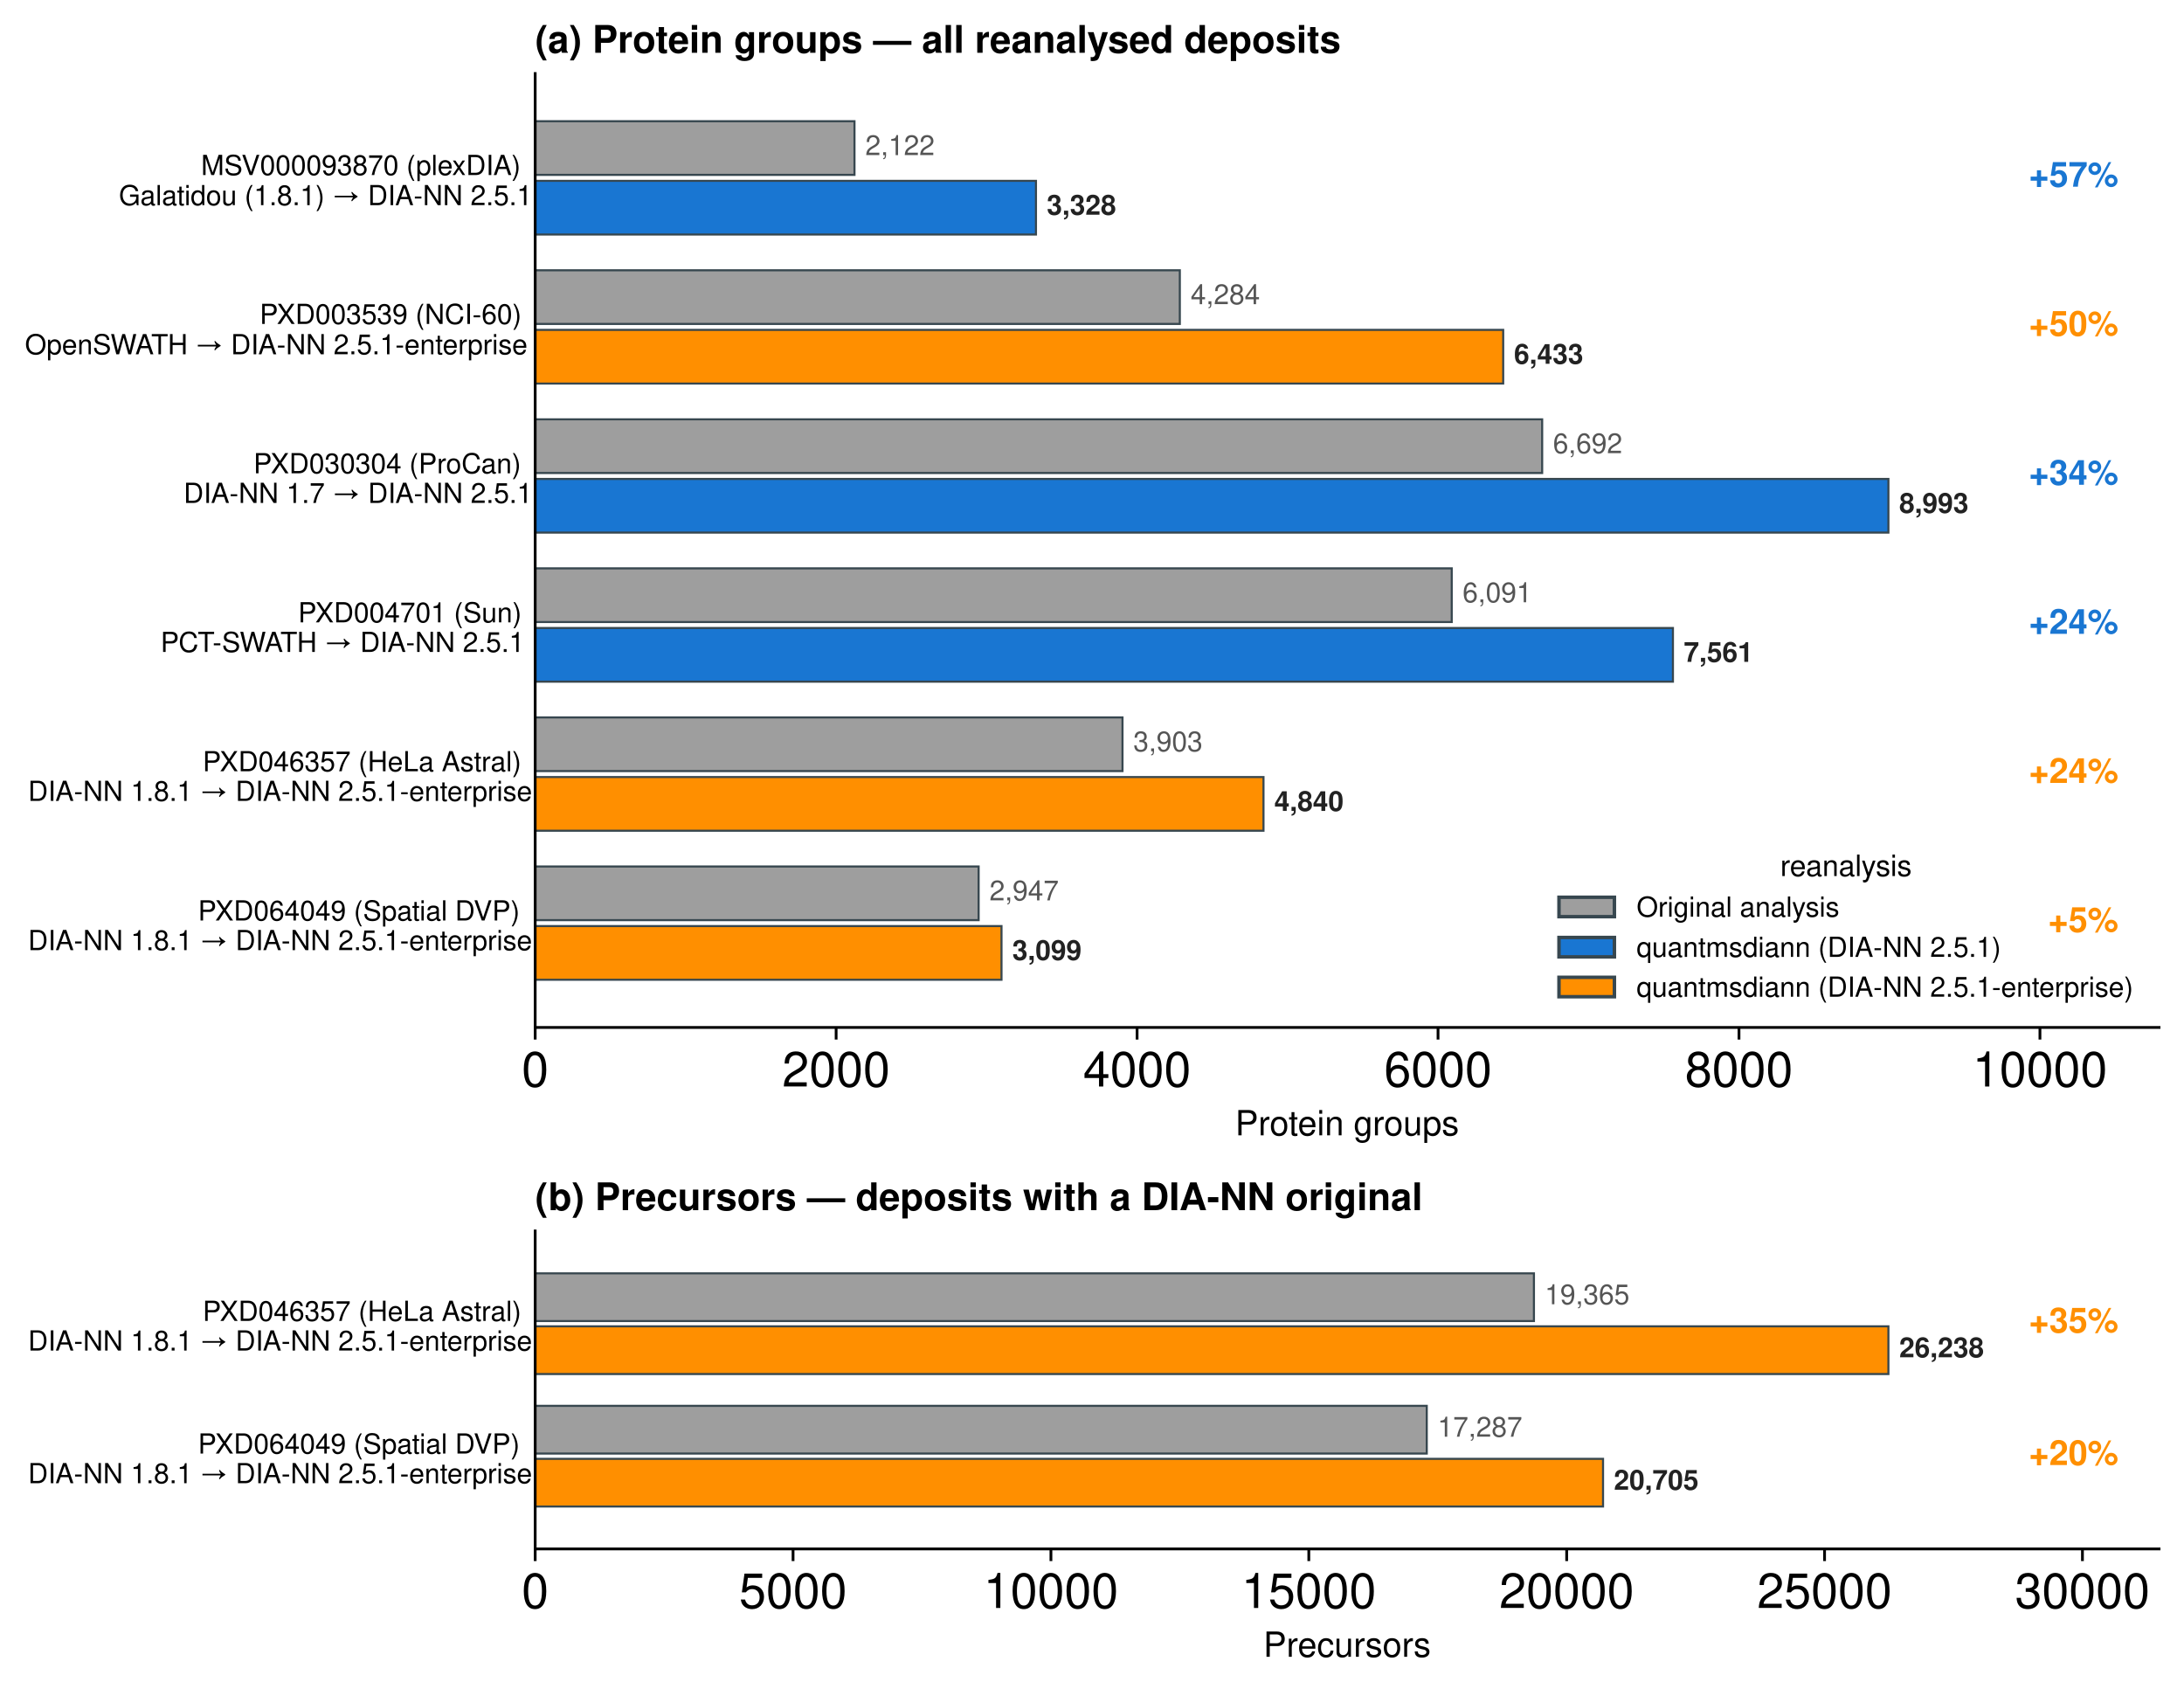
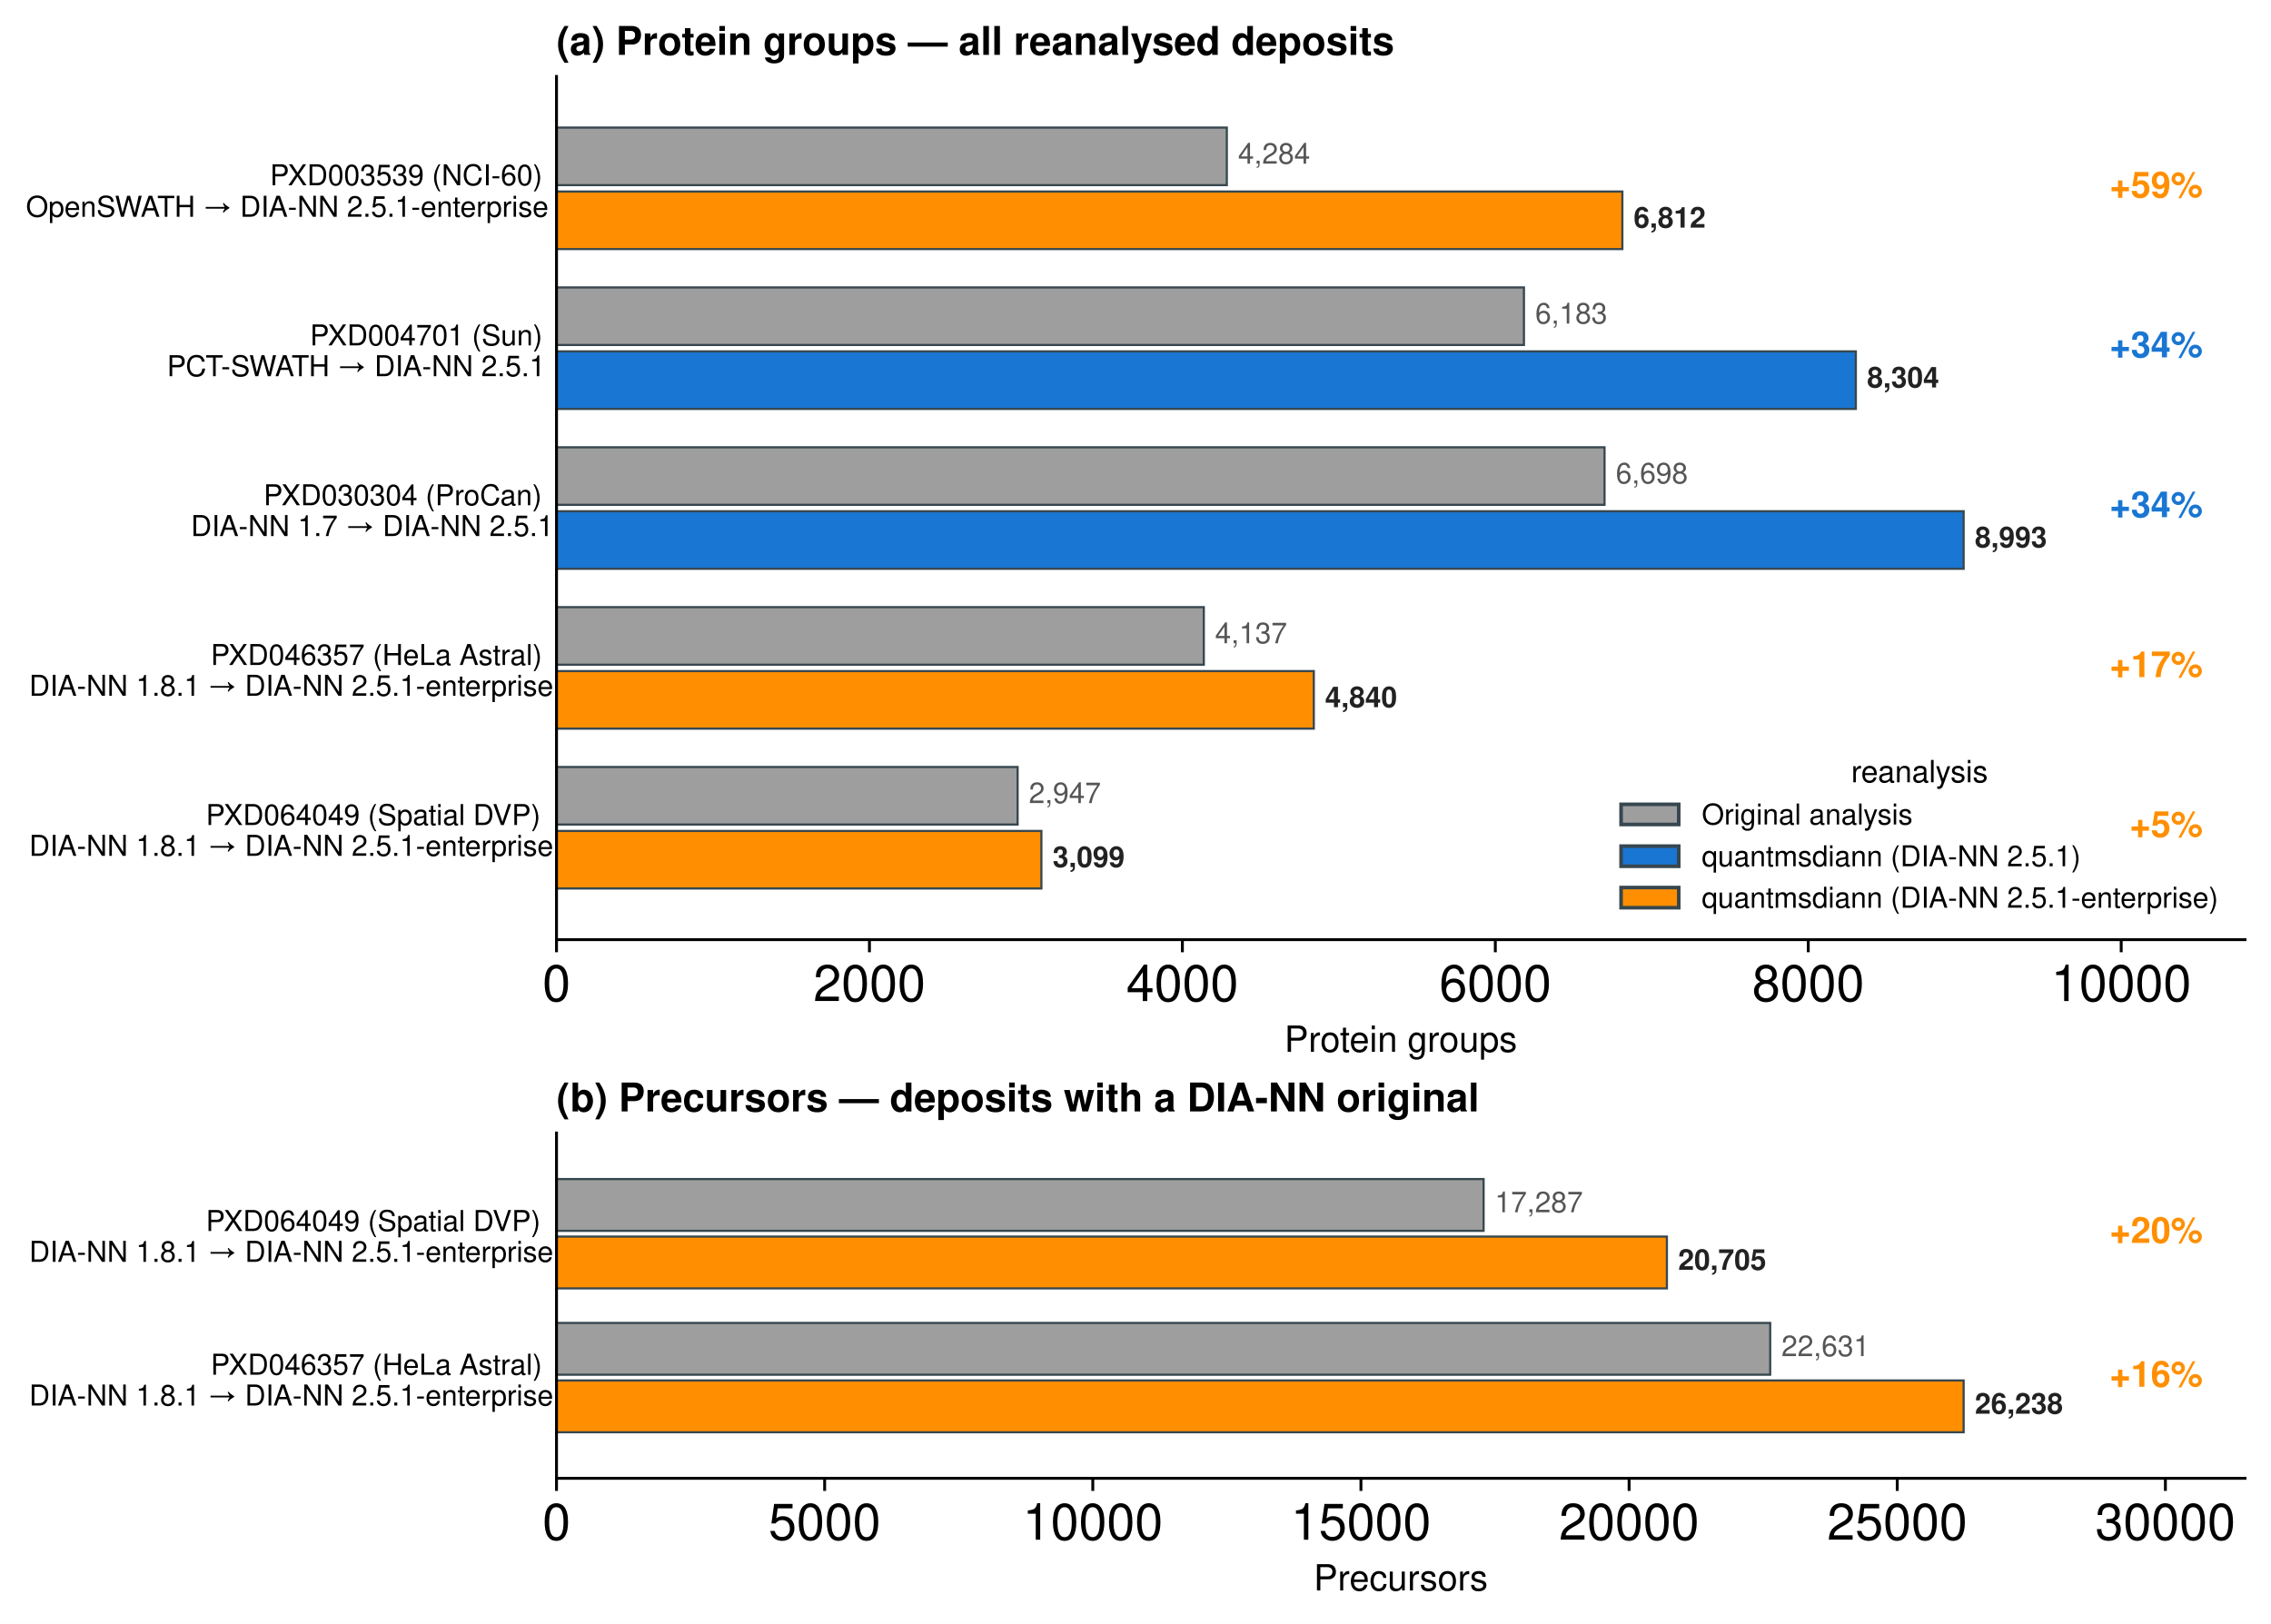
- <svg xmlns="http://www.w3.org/2000/svg" xmlns:xlink="http://www.w3.org/1999/xlink" width="630.395pt" height="487.418pt" viewBox="0 0 630.395 487.418" version="1.1">
+ <svg xmlns="http://www.w3.org/2000/svg" xmlns:xlink="http://www.w3.org/1999/xlink" width="630.395pt" height="450.827pt" viewBox="0 0 630.395 450.827" version="1.1">
  <defs>
    <style type="text/css">*{stroke-linejoin: round; stroke-linecap: butt}</style>
  </defs>
  <g id="figure_1">
    <g id="patch_1">
-       <path d="M 0 487.418  L 630.395 487.418  L 630.395 0  L 0 0  z " style="fill: #ffffff" />
+       <path d="M 0 450.827  L 630.395 450.827  L 630.395 0  L 0 0  z " style="fill: #ffffff" />
    </g>
    <g id="axes_1">
      <g id="patch_2">
-         <path d="M 154.475 296.508  L 623.195 296.508  L 623.195 21.22  L 154.475 21.22  z " style="fill: #ffffff" />
+         <path d="M 154.475 260.868  L 623.195 260.868  L 623.195 21.22  L 154.475 21.22  z " style="fill: #ffffff" />
      </g>
      <g id="matplotlib.axis_1">
        <g id="xtick_1">
          <g id="line2d_1">
            <defs>
-               <path id="m6a9d96b17f" d="M 0 0  L 0 3.5  " style="stroke: #000000; stroke-width: 0.8" />
+               <path id="m7d3e5db36c" d="M 0 0  L 0 3.5  " style="stroke: #000000; stroke-width: 0.8" />
            </defs>
            <g>
-               <use xlink:href="#m6a9d96b17f" x="154.475" y="296.508" style="stroke: #000000; stroke-width: 0.8" />
+               <use xlink:href="#m7d3e5db36c" x="154.475" y="260.868" style="stroke: #000000; stroke-width: 0.8" />
            </g>
          </g>
          <g id="text_1">
-             <text style="font-size: 14px; font-family: 'Helvetica', 'Arial', 'DejaVu Sans', sans-serif; text-anchor: middle" x="154.475" y="313.551" transform="rotate(-0 154.475 313.5508)">0</text>
+             <text style="font-size: 14px; font-family: 'Helvetica', 'Arial', 'DejaVu Sans', sans-serif; text-anchor: middle" x="154.475" y="277.911" transform="rotate(-0 154.475 277.9108)">0</text>
          </g>
        </g>
        <g id="xtick_2">
          <g id="line2d_2">
            <g>
-               <use xlink:href="#m6a9d96b17f" x="241.343" y="296.508" style="stroke: #000000; stroke-width: 0.8" />
+               <use xlink:href="#m7d3e5db36c" x="241.343" y="260.868" style="stroke: #000000; stroke-width: 0.8" />
            </g>
          </g>
          <g id="text_2">
-             <text style="font-size: 14px; font-family: 'Helvetica', 'Arial', 'DejaVu Sans', sans-serif; text-anchor: middle" x="241.343" y="313.551" transform="rotate(-0 241.3426 313.5508)">2000</text>
+             <text style="font-size: 14px; font-family: 'Helvetica', 'Arial', 'DejaVu Sans', sans-serif; text-anchor: middle" x="241.343" y="277.911" transform="rotate(-0 241.3426 277.9108)">2000</text>
          </g>
        </g>
        <g id="xtick_3">
          <g id="line2d_3">
            <g>
-               <use xlink:href="#m6a9d96b17f" x="328.21" y="296.508" style="stroke: #000000; stroke-width: 0.8" />
+               <use xlink:href="#m7d3e5db36c" x="328.21" y="260.868" style="stroke: #000000; stroke-width: 0.8" />
            </g>
          </g>
          <g id="text_3">
-             <text style="font-size: 14px; font-family: 'Helvetica', 'Arial', 'DejaVu Sans', sans-serif; text-anchor: middle" x="328.21" y="313.551" transform="rotate(-0 328.2101 313.5508)">4000</text>
+             <text style="font-size: 14px; font-family: 'Helvetica', 'Arial', 'DejaVu Sans', sans-serif; text-anchor: middle" x="328.21" y="277.911" transform="rotate(-0 328.2101 277.9108)">4000</text>
          </g>
        </g>
        <g id="xtick_4">
          <g id="line2d_4">
            <g>
-               <use xlink:href="#m6a9d96b17f" x="415.078" y="296.508" style="stroke: #000000; stroke-width: 0.8" />
+               <use xlink:href="#m7d3e5db36c" x="415.078" y="260.868" style="stroke: #000000; stroke-width: 0.8" />
            </g>
          </g>
          <g id="text_4">
-             <text style="font-size: 14px; font-family: 'Helvetica', 'Arial', 'DejaVu Sans', sans-serif; text-anchor: middle" x="415.078" y="313.551" transform="rotate(-0 415.0777 313.5508)">6000</text>
+             <text style="font-size: 14px; font-family: 'Helvetica', 'Arial', 'DejaVu Sans', sans-serif; text-anchor: middle" x="415.078" y="277.911" transform="rotate(-0 415.0777 277.9108)">6000</text>
          </g>
        </g>
        <g id="xtick_5">
          <g id="line2d_5">
            <g>
-               <use xlink:href="#m6a9d96b17f" x="501.945" y="296.508" style="stroke: #000000; stroke-width: 0.8" />
+               <use xlink:href="#m7d3e5db36c" x="501.945" y="260.868" style="stroke: #000000; stroke-width: 0.8" />
            </g>
          </g>
          <g id="text_5">
-             <text style="font-size: 14px; font-family: 'Helvetica', 'Arial', 'DejaVu Sans', sans-serif; text-anchor: middle" x="501.945" y="313.551" transform="rotate(-0 501.9453 313.5508)">8000</text>
+             <text style="font-size: 14px; font-family: 'Helvetica', 'Arial', 'DejaVu Sans', sans-serif; text-anchor: middle" x="501.945" y="277.911" transform="rotate(-0 501.9453 277.9108)">8000</text>
          </g>
        </g>
        <g id="xtick_6">
          <g id="line2d_6">
            <g>
-               <use xlink:href="#m6a9d96b17f" x="588.813" y="296.508" style="stroke: #000000; stroke-width: 0.8" />
+               <use xlink:href="#m7d3e5db36c" x="588.813" y="260.868" style="stroke: #000000; stroke-width: 0.8" />
            </g>
          </g>
          <g id="text_6">
-             <text style="font-size: 14px; font-family: 'Helvetica', 'Arial', 'DejaVu Sans', sans-serif; text-anchor: middle" x="588.813" y="313.551" transform="rotate(-0 588.8128 313.5508)">10000</text>
+             <text style="font-size: 14px; font-family: 'Helvetica', 'Arial', 'DejaVu Sans', sans-serif; text-anchor: middle" x="588.813" y="277.911" transform="rotate(-0 588.8128 277.9108)">10000</text>
          </g>
        </g>
        <g id="text_7">
-           <text style="font-size: 10px; font-family: 'Helvetica', 'Arial', 'DejaVu Sans', sans-serif; text-anchor: middle" x="388.835" y="327.642" transform="rotate(-0 388.835 327.6423)">Protein groups</text>
+           <text style="font-size: 10px; font-family: 'Helvetica', 'Arial', 'DejaVu Sans', sans-serif; text-anchor: middle" x="388.835" y="292.002" transform="rotate(-0 388.835 292.0023)">Protein groups</text>
        </g>
      </g>
      <g id="matplotlib.axis_2">
        <g id="ytick_1">
          <g id="line2d_7" />
          <g id="text_8">
-             <text style="font-size: 8px; font-family: 'Helvetica', 'Arial', 'DejaVu Sans', sans-serif" transform="translate(57.15 265.6427)">PXD064049 (Spatial DVP)</text>
-             <text style="font-size: 8px; font-family: 'Helvetica', 'Arial', 'DejaVu Sans', sans-serif" transform="translate(8.0875 274.1967)">DIA-NN 1.8.1 → DIA-NN 2.5.1-enterprise</text>
+             <text style="font-size: 8px; font-family: 'Helvetica', 'Arial', 'DejaVu Sans', sans-serif" transform="translate(57.15 229.0468)">PXD064049 (Spatial DVP)</text>
+             <text style="font-size: 8px; font-family: 'Helvetica', 'Arial', 'DejaVu Sans', sans-serif" transform="translate(8.0875 237.6008)">DIA-NN 1.8.1 → DIA-NN 2.5.1-enterprise</text>
          </g>
        </g>
        <g id="ytick_2">
          <g id="line2d_8" />
          <g id="text_9">
-             <text style="font-size: 8px; font-family: 'Helvetica', 'Arial', 'DejaVu Sans', sans-serif" transform="translate(58.4875 222.5801)">PXD046357 (HeLa Astral)</text>
-             <text style="font-size: 8px; font-family: 'Helvetica', 'Arial', 'DejaVu Sans', sans-serif" transform="translate(8.0875 231.1341)">DIA-NN 1.8.1 → DIA-NN 2.5.1-enterprise</text>
+             <text style="font-size: 8px; font-family: 'Helvetica', 'Arial', 'DejaVu Sans', sans-serif" transform="translate(58.4875 184.6188)">PXD046357 (HeLa Astral)</text>
+             <text style="font-size: 8px; font-family: 'Helvetica', 'Arial', 'DejaVu Sans', sans-serif" transform="translate(8.0875 193.1728)">DIA-NN 1.8.1 → DIA-NN 2.5.1-enterprise</text>
          </g>
        </g>
        <g id="ytick_3">
          <g id="line2d_9" />
          <g id="text_10">
-             <text style="font-size: 8px; font-family: 'Helvetica', 'Arial', 'DejaVu Sans', sans-serif" transform="translate(86.04875 179.5976)">PXD004701 (Sun)</text>
-             <text style="font-size: 8px; font-family: 'Helvetica', 'Arial', 'DejaVu Sans', sans-serif" transform="translate(46.34 188.1516)">PCT-SWATH → DIA-NN 2.5.1</text>
+             <text style="font-size: 8px; font-family: 'Helvetica', 'Arial', 'DejaVu Sans', sans-serif" transform="translate(73.15875 140.2707)">PXD030304 (ProCan)</text>
+             <text style="font-size: 8px; font-family: 'Helvetica', 'Arial', 'DejaVu Sans', sans-serif" transform="translate(52.99375 148.8247)">DIA-NN 1.7 → DIA-NN 2.5.1</text>
          </g>
        </g>
        <g id="ytick_4">
          <g id="line2d_10" />
          <g id="text_11">
-             <text style="font-size: 8px; font-family: 'Helvetica', 'Arial', 'DejaVu Sans', sans-serif" transform="translate(73.15875 136.5838)">PXD030304 (ProCan)</text>
-             <text style="font-size: 8px; font-family: 'Helvetica', 'Arial', 'DejaVu Sans', sans-serif" transform="translate(52.99375 145.1378)">DIA-NN 1.7 → DIA-NN 2.5.1</text>
+             <text style="font-size: 8px; font-family: 'Helvetica', 'Arial', 'DejaVu Sans', sans-serif" transform="translate(86.04875 95.89139)">PXD004701 (Sun)</text>
+             <text style="font-size: 8px; font-family: 'Helvetica', 'Arial', 'DejaVu Sans', sans-serif" transform="translate(46.34 104.4454)">PCT-SWATH → DIA-NN 2.5.1</text>
          </g>
        </g>
        <g id="ytick_5">
          <g id="line2d_11" />
          <g id="text_12">
-             <text style="font-size: 8px; font-family: 'Helvetica', 'Arial', 'DejaVu Sans', sans-serif" transform="translate(74.94375 93.49189)">PXD003539 (NCI-60)</text>
-             <text style="font-size: 8px; font-family: 'Helvetica', 'Arial', 'DejaVu Sans', sans-serif" transform="translate(7.2 102.2334)">OpenSWATH → DIA-NN 2.5.1-enterprise</text>
-           </g>
-         </g>
-         <g id="ytick_6">
-           <g id="line2d_12" />
-           <g id="text_13">
-             <text style="font-size: 8px; font-family: 'Helvetica', 'Arial', 'DejaVu Sans', sans-serif" transform="translate(58.03875 50.51309)">MSV000093870 (plexDIA)</text>
-             <text style="font-size: 8px; font-family: 'Helvetica', 'Arial', 'DejaVu Sans', sans-serif" transform="translate(34.30625 59.21259)">Galatidou (1.8.1) → DIA-NN 2.5.1</text>
+             <text style="font-size: 8px; font-family: 'Helvetica', 'Arial', 'DejaVu Sans', sans-serif" transform="translate(74.94375 51.43395)">PXD003539 (NCI-60)</text>
+             <text style="font-size: 8px; font-family: 'Helvetica', 'Arial', 'DejaVu Sans', sans-serif" transform="translate(7.2 60.17545)">OpenSWATH → DIA-NN 2.5.1-enterprise</text>
          </g>
        </g>
      </g>
      <g id="patch_3">
-         <path d="M 154.475 265.538  L 282.474 265.538  L 282.474 250.053  L 154.475 250.053  z " clip-path="url(#pb4b5a4ed9a)" style="fill: #9e9e9e; stroke: #37474f; stroke-width: 0.6; stroke-linejoin: miter" />
+         <path d="M 154.475 228.915  L 282.474 228.915  L 282.474 212.938  L 154.475 212.938  z " clip-path="url(#p2331b89770)" style="fill: #9e9e9e; stroke: #37474f; stroke-width: 0.6; stroke-linejoin: miter" />
      </g>
      <g id="patch_4">
-         <path d="M 154.475 282.744  L 289.076 282.744  L 289.076 267.259  L 154.475 267.259  z " clip-path="url(#pb4b5a4ed9a)" style="fill: #ff8f00; stroke: #37474f; stroke-width: 0.6; stroke-linejoin: miter" />
+         <path d="M 154.475 246.667  L 289.076 246.667  L 289.076 230.69  L 154.475 230.69  z " clip-path="url(#p2331b89770)" style="fill: #ff8f00; stroke: #37474f; stroke-width: 0.6; stroke-linejoin: miter" />
      </g>
      <g id="patch_5">
-         <path d="M 154.475 222.524  L 323.997 222.524  L 323.997 207.039  L 154.475 207.039  z " clip-path="url(#pb4b5a4ed9a)" style="fill: #9e9e9e; stroke: #37474f; stroke-width: 0.6; stroke-linejoin: miter" />
+         <path d="M 154.475 184.536  L 334.161 184.536  L 334.161 168.559  L 154.475 168.559  z " clip-path="url(#p2331b89770)" style="fill: #9e9e9e; stroke: #37474f; stroke-width: 0.6; stroke-linejoin: miter" />
      </g>
      <g id="patch_6">
-         <path d="M 154.475 239.73  L 364.695 239.73  L 364.695 224.245  L 154.475 224.245  z " clip-path="url(#pb4b5a4ed9a)" style="fill: #ff8f00; stroke: #37474f; stroke-width: 0.6; stroke-linejoin: miter" />
+         <path d="M 154.475 202.287  L 364.695 202.287  L 364.695 186.311  L 154.475 186.311  z " clip-path="url(#p2331b89770)" style="fill: #ff8f00; stroke: #37474f; stroke-width: 0.6; stroke-linejoin: miter" />
      </g>
      <g id="patch_7">
-         <path d="M 154.475 179.51  L 419.03 179.51  L 419.03 164.025  L 154.475 164.025  z " clip-path="url(#pb4b5a4ed9a)" style="fill: #9e9e9e; stroke: #37474f; stroke-width: 0.6; stroke-linejoin: miter" />
+         <path d="M 154.475 140.156  L 445.394 140.156  L 445.394 124.18  L 154.475 124.18  z " clip-path="url(#p2331b89770)" style="fill: #9e9e9e; stroke: #37474f; stroke-width: 0.6; stroke-linejoin: miter" />
      </g>
      <g id="patch_8">
-         <path d="M 154.475 196.716  L 482.878 196.716  L 482.878 181.231  L 154.475 181.231  z " clip-path="url(#pb4b5a4ed9a)" style="fill: #1976d2; stroke: #37474f; stroke-width: 0.6; stroke-linejoin: miter" />
+         <path d="M 154.475 157.908  L 545.075 157.908  L 545.075 141.931  L 154.475 141.931  z " clip-path="url(#p2331b89770)" style="fill: #1976d2; stroke: #37474f; stroke-width: 0.6; stroke-linejoin: miter" />
      </g>
      <g id="patch_9">
-         <path d="M 154.475 136.497  L 445.134 136.497  L 445.134 121.012  L 154.475 121.012  z " clip-path="url(#pb4b5a4ed9a)" style="fill: #9e9e9e; stroke: #37474f; stroke-width: 0.6; stroke-linejoin: miter" />
+         <path d="M 154.475 95.777  L 423.026 95.777  L 423.026 79.8  L 154.475 79.8  z " clip-path="url(#p2331b89770)" style="fill: #9e9e9e; stroke: #37474f; stroke-width: 0.6; stroke-linejoin: miter" />
      </g>
      <g id="patch_10">
-         <path d="M 154.475 153.702  L 545.075 153.702  L 545.075 138.217  L 154.475 138.217  z " clip-path="url(#pb4b5a4ed9a)" style="fill: #1976d2; stroke: #37474f; stroke-width: 0.6; stroke-linejoin: miter" />
+         <path d="M 154.475 113.529  L 515.149 113.529  L 515.149 97.552  L 154.475 97.552  z " clip-path="url(#p2331b89770)" style="fill: #1976d2; stroke: #37474f; stroke-width: 0.6; stroke-linejoin: miter" />
      </g>
      <g id="patch_11">
-         <path d="M 154.475 93.483  L 340.545 93.483  L 340.545 77.998  L 154.475 77.998  z " clip-path="url(#pb4b5a4ed9a)" style="fill: #9e9e9e; stroke: #37474f; stroke-width: 0.6; stroke-linejoin: miter" />
+         <path d="M 154.475 51.398  L 340.545 51.398  L 340.545 35.421  L 154.475 35.421  z " clip-path="url(#p2331b89770)" style="fill: #9e9e9e; stroke: #37474f; stroke-width: 0.6; stroke-linejoin: miter" />
      </g>
      <g id="patch_12">
-         <path d="M 154.475 110.688  L 433.885 110.688  L 433.885 95.203  L 154.475 95.203  z " clip-path="url(#pb4b5a4ed9a)" style="fill: #ff8f00; stroke: #37474f; stroke-width: 0.6; stroke-linejoin: miter" />
+         <path d="M 154.475 69.149  L 450.346 69.149  L 450.346 53.173  L 154.475 53.173  z " clip-path="url(#p2331b89770)" style="fill: #ff8f00; stroke: #37474f; stroke-width: 0.6; stroke-linejoin: miter" />
      </g>
      <g id="patch_13">
-         <path d="M 154.475 50.469  L 246.641 50.469  L 246.641 34.984  L 154.475 34.984  z " clip-path="url(#pb4b5a4ed9a)" style="fill: #9e9e9e; stroke: #37474f; stroke-width: 0.6; stroke-linejoin: miter" />
+         <path d="M 154.475 260.868  L 154.475 21.22  " style="fill: none; stroke: #000000; stroke-width: 0.8; stroke-linejoin: miter; stroke-linecap: square" />
      </g>
      <g id="patch_14">
-         <path d="M 154.475 67.675  L 299.023 67.675  L 299.023 52.19  L 154.475 52.19  z " clip-path="url(#pb4b5a4ed9a)" style="fill: #1976d2; stroke: #37474f; stroke-width: 0.6; stroke-linejoin: miter" />
-       </g>
-       <g id="patch_15">
-         <path d="M 154.475 296.508  L 154.475 21.22  " style="fill: none; stroke: #000000; stroke-width: 0.8; stroke-linejoin: miter; stroke-linecap: square" />
-       </g>
-       <g id="patch_16">
-         <path d="M 154.475 296.508  L 623.195 296.508  " style="fill: none; stroke: #000000; stroke-width: 0.8; stroke-linejoin: miter; stroke-linecap: square" />
+         <path d="M 154.475 260.868  L 623.195 260.868  " style="fill: none; stroke: #000000; stroke-width: 0.8; stroke-linejoin: miter; stroke-linecap: square" />
+       </g>
+       <g id="text_13">
+         <text style="font-size: 8px; font-family: 'Helvetica', 'Arial', 'DejaVu Sans', sans-serif; text-anchor: start; fill: #555555" x="285.599" y="222.962" transform="rotate(-0 285.5992 222.9622)">2,947</text>
      </g>
      <g id="text_14">
-         <text style="font-size: 8px; font-family: 'Helvetica', 'Arial', 'DejaVu Sans', sans-serif; text-anchor: start; fill: #555555" x="285.599" y="259.831" transform="rotate(-0 285.5992 259.8312)">2,947</text>
+         <text style="font-weight: 700; font-size: 8px; font-family: 'Helvetica', 'Arial', 'DejaVu Sans', sans-serif; text-anchor: start; fill: #222222" x="292.201" y="240.714" transform="rotate(-0 292.2011 240.7139)">3,099</text>
      </g>
      <g id="text_15">
-         <text style="font-weight: 700; font-size: 8px; font-family: 'Helvetica', 'Arial', 'DejaVu Sans', sans-serif; text-anchor: start; fill: #222222" x="292.201" y="277.037" transform="rotate(-0 292.2011 277.0367)">3,099</text>
+         <text style="font-weight: 700; font-size: 10px; font-family: 'Helvetica', 'Arial', 'DejaVu Sans', sans-serif; text-anchor: end; fill: #ff8f00" x="611.477" y="232.347" transform="rotate(-0 611.477 232.347)">+5%</text>
      </g>
      <g id="text_16">
-         <text style="font-weight: 700; font-size: 10px; font-family: 'Helvetica', 'Arial', 'DejaVu Sans', sans-serif; text-anchor: end; fill: #ff8f00" x="611.477" y="268.943" transform="rotate(-0 611.477 268.9428)">+5%</text>
+         <text style="font-size: 8px; font-family: 'Helvetica', 'Arial', 'DejaVu Sans', sans-serif; text-anchor: start; fill: #555555" x="337.285" y="178.583" transform="rotate(-0 337.2854 178.5829)">4,137</text>
      </g>
      <g id="text_17">
-         <text style="font-size: 8px; font-family: 'Helvetica', 'Arial', 'DejaVu Sans', sans-serif; text-anchor: start; fill: #555555" x="327.122" y="216.817" transform="rotate(-0 327.1218 216.8174)">3,903</text>
+         <text style="font-weight: 700; font-size: 8px; font-family: 'Helvetica', 'Arial', 'DejaVu Sans', sans-serif; text-anchor: start; fill: #222222" x="367.819" y="196.335" transform="rotate(-0 367.8193 196.3346)">4,840</text>
      </g>
      <g id="text_18">
-         <text style="font-weight: 700; font-size: 8px; font-family: 'Helvetica', 'Arial', 'DejaVu Sans', sans-serif; text-anchor: start; fill: #222222" x="367.819" y="234.023" transform="rotate(-0 367.8193 234.0229)">4,840</text>
+         <text style="font-weight: 700; font-size: 10px; font-family: 'Helvetica', 'Arial', 'DejaVu Sans', sans-serif; text-anchor: end; fill: #ff8f00" x="611.477" y="187.968" transform="rotate(-0 611.477 187.9677)">+17%</text>
      </g>
      <g id="text_19">
-         <text style="font-weight: 700; font-size: 10px; font-family: 'Helvetica', 'Arial', 'DejaVu Sans', sans-serif; text-anchor: end; fill: #ff8f00" x="611.477" y="225.929" transform="rotate(-0 611.477 225.929)">+24%</text>
+         <text style="font-size: 8px; font-family: 'Helvetica', 'Arial', 'DejaVu Sans', sans-serif; text-anchor: start; fill: #555555" x="448.519" y="134.204" transform="rotate(-0 448.5193 134.2036)">6,698</text>
      </g>
      <g id="text_20">
-         <text style="font-size: 8px; font-family: 'Helvetica', 'Arial', 'DejaVu Sans', sans-serif; text-anchor: start; fill: #555555" x="422.155" y="173.804" transform="rotate(-0 422.155 173.8036)">6,091</text>
+         <text style="font-weight: 700; font-size: 8px; font-family: 'Helvetica', 'Arial', 'DejaVu Sans', sans-serif; text-anchor: start; fill: #222222" x="548.2" y="151.955" transform="rotate(-0 548.1998 151.9553)">8,993</text>
      </g>
      <g id="text_21">
-         <text style="font-weight: 700; font-size: 8px; font-family: 'Helvetica', 'Arial', 'DejaVu Sans', sans-serif; text-anchor: start; fill: #222222" x="486.003" y="191.009" transform="rotate(-0 486.0026 191.0091)">7,561</text>
+         <text style="font-weight: 700; font-size: 10px; font-family: 'Helvetica', 'Arial', 'DejaVu Sans', sans-serif; text-anchor: end; fill: #1976d2" x="611.477" y="143.588" transform="rotate(-0 611.477 143.5884)">+34%</text>
      </g>
      <g id="text_22">
-         <text style="font-weight: 700; font-size: 10px; font-family: 'Helvetica', 'Arial', 'DejaVu Sans', sans-serif; text-anchor: end; fill: #1976d2" x="611.477" y="182.915" transform="rotate(-0 611.477 182.9153)">+24%</text>
+         <text style="font-size: 8px; font-family: 'Helvetica', 'Arial', 'DejaVu Sans', sans-serif; text-anchor: start; fill: #555555" x="426.151" y="89.824" transform="rotate(-0 426.1509 89.82428)">6,183</text>
      </g>
      <g id="text_23">
-         <text style="font-size: 8px; font-family: 'Helvetica', 'Arial', 'DejaVu Sans', sans-serif; text-anchor: start; fill: #555555" x="448.259" y="130.79" transform="rotate(-0 448.2587 130.7898)">6,692</text>
+         <text style="font-weight: 700; font-size: 8px; font-family: 'Helvetica', 'Arial', 'DejaVu Sans', sans-serif; text-anchor: start; fill: #222222" x="518.274" y="107.576" transform="rotate(-0 518.2739 107.576)">8,304</text>
      </g>
      <g id="text_24">
-         <text style="font-weight: 700; font-size: 8px; font-family: 'Helvetica', 'Arial', 'DejaVu Sans', sans-serif; text-anchor: start; fill: #222222" x="548.2" y="147.995" transform="rotate(-0 548.1998 147.9953)">8,993</text>
+         <text style="font-weight: 700; font-size: 10px; font-family: 'Helvetica', 'Arial', 'DejaVu Sans', sans-serif; text-anchor: end; fill: #1976d2" x="611.477" y="99.209" transform="rotate(-0 611.477 99.20905)">+34%</text>
      </g>
      <g id="text_25">
-         <text style="font-weight: 700; font-size: 10px; font-family: 'Helvetica', 'Arial', 'DejaVu Sans', sans-serif; text-anchor: end; fill: #1976d2" x="611.477" y="139.901" transform="rotate(-0 611.477 139.9015)">+34%</text>
+         <text style="font-size: 8px; font-family: 'Helvetica', 'Arial', 'DejaVu Sans', sans-serif; text-anchor: start; fill: #555555" x="343.67" y="45.445" transform="rotate(-0 343.6701 45.44497)">4,284</text>
      </g>
      <g id="text_26">
-         <text style="font-size: 8px; font-family: 'Helvetica', 'Arial', 'DejaVu Sans', sans-serif; text-anchor: start; fill: #555555" x="343.67" y="87.776" transform="rotate(-0 343.6701 87.776)">4,284</text>
+         <text style="font-weight: 700; font-size: 8px; font-family: 'Helvetica', 'Arial', 'DejaVu Sans', sans-serif; text-anchor: start; fill: #222222" x="453.471" y="63.197" transform="rotate(-0 453.4707 63.19669)">6,812</text>
      </g>
      <g id="text_27">
-         <text style="font-weight: 700; font-size: 8px; font-family: 'Helvetica', 'Arial', 'DejaVu Sans', sans-serif; text-anchor: start; fill: #222222" x="437.009" y="104.982" transform="rotate(-0 437.0093 104.9815)">6,433</text>
+         <text style="font-weight: 700; font-size: 10px; font-family: 'Helvetica', 'Arial', 'DejaVu Sans', sans-serif; text-anchor: end; fill: #ff8f00" x="611.477" y="54.83" transform="rotate(-0 611.477 54.82974)">+59%</text>
      </g>
      <g id="text_28">
-         <text style="font-weight: 700; font-size: 10px; font-family: 'Helvetica', 'Arial', 'DejaVu Sans', sans-serif; text-anchor: end; fill: #ff8f00" x="611.477" y="96.888" transform="rotate(-0 611.477 96.88767)">+50%</text>
-       </g>
-       <g id="text_29">
-         <text style="font-size: 8px; font-family: 'Helvetica', 'Arial', 'DejaVu Sans', sans-serif; text-anchor: start; fill: #555555" x="249.766" y="44.762" transform="rotate(-0 249.7663 44.76221)">2,122</text>
-       </g>
-       <g id="text_30">
-         <text style="font-weight: 700; font-size: 8px; font-family: 'Helvetica', 'Arial', 'DejaVu Sans', sans-serif; text-anchor: start; fill: #222222" x="302.147" y="61.968" transform="rotate(-0 302.1474 61.96773)">3,328</text>
-       </g>
-       <g id="text_31">
-         <text style="font-weight: 700; font-size: 10px; font-family: 'Helvetica', 'Arial', 'DejaVu Sans', sans-serif; text-anchor: end; fill: #1976d2" x="611.477" y="53.874" transform="rotate(-0 611.477 53.87387)">+57%</text>
-       </g>
-       <g id="text_32">
        <text style="font-weight: 700; font-size: 11px; font-family: 'Helvetica', 'Arial', 'DejaVu Sans', sans-serif; text-anchor: start" x="154.475" y="15.22" transform="rotate(-0 154.475 15.21969)">(a) Protein groups — all reanalysed deposits</text>
      </g>
      <g id="legend_1">
-         <g id="text_33">
-           <text style="font-size: 8.5px; font-family: 'Helvetica', 'Arial', 'DejaVu Sans', sans-serif; text-anchor: start" x="513.859" y="252.821" transform="rotate(-0 513.8589 252.8208)">reanalysis</text>
+         <g id="text_29">
+           <text style="font-size: 8.5px; font-family: 'Helvetica', 'Arial', 'DejaVu Sans', sans-serif; text-anchor: start" x="513.859" y="217.181" transform="rotate(-0 513.8589 217.1808)">reanalysis</text>
+         </g>
+         <g id="patch_15">
+           <path d="M 449.988 228.898  L 465.988 228.898  L 465.988 223.298  L 449.988 223.298  z " style="fill: #9e9e9e; stroke: #37474f; stroke-linejoin: miter" />
+         </g>
+         <g id="text_30">
+           <text style="font-size: 8px; font-family: 'Helvetica', 'Arial', 'DejaVu Sans', sans-serif; text-anchor: start" x="472.387" y="228.898" transform="rotate(-0 472.3875 228.898)">Original analysis</text>
+         </g>
+         <g id="patch_16">
+           <path d="M 449.988 240.5  L 465.988 240.5  L 465.988 234.9  L 449.988 234.9  z " style="fill: #1976d2; stroke: #37474f; stroke-linejoin: miter" />
+         </g>
+         <g id="text_31">
+           <text style="font-size: 8px; font-family: 'Helvetica', 'Arial', 'DejaVu Sans', sans-serif; text-anchor: start" x="472.387" y="240.5" transform="rotate(-0 472.3875 240.5005)">quantmsdiann (DIA-NN 2.5.1)</text>
        </g>
        <g id="patch_17">
-           <path d="M 449.988 264.538  L 465.988 264.538  L 465.988 258.938  L 449.988 258.938  z " style="fill: #9e9e9e; stroke: #37474f; stroke-linejoin: miter" />
-         </g>
-         <g id="text_34">
-           <text style="font-size: 8px; font-family: 'Helvetica', 'Arial', 'DejaVu Sans', sans-serif; text-anchor: start" x="472.387" y="264.538" transform="rotate(-0 472.3875 264.538)">Original analysis</text>
-         </g>
-         <g id="patch_18">
-           <path d="M 449.988 276.14  L 465.988 276.14  L 465.988 270.54  L 449.988 270.54  z " style="fill: #1976d2; stroke: #37474f; stroke-linejoin: miter" />
-         </g>
-         <g id="text_35">
-           <text style="font-size: 8px; font-family: 'Helvetica', 'Arial', 'DejaVu Sans', sans-serif; text-anchor: start" x="472.387" y="276.14" transform="rotate(-0 472.3875 276.1405)">quantmsdiann (DIA-NN 2.5.1)</text>
-         </g>
-         <g id="patch_19">
-           <path d="M 449.988 287.64  L 465.988 287.64  L 465.988 282.04  L 449.988 282.04  z " style="fill: #ff8f00; stroke: #37474f; stroke-linejoin: miter" />
-         </g>
-         <g id="text_36">
-           <text style="font-size: 8px; font-family: 'Helvetica', 'Arial', 'DejaVu Sans', sans-serif; text-anchor: start" x="472.387" y="287.64" transform="rotate(-0 472.3875 287.6405)">quantmsdiann (DIA-NN 2.5.1-enterprise)</text>
+           <path d="M 449.988 252  L 465.988 252  L 465.988 246.4  L 449.988 246.4  z " style="fill: #ff8f00; stroke: #37474f; stroke-linejoin: miter" />
+         </g>
+         <g id="text_32">
+           <text style="font-size: 8px; font-family: 'Helvetica', 'Arial', 'DejaVu Sans', sans-serif; text-anchor: start" x="472.387" y="252" transform="rotate(-0 472.3875 252.0005)">quantmsdiann (DIA-NN 2.5.1-enterprise)</text>
        </g>
      </g>
    </g>
    <g id="axes_2">
-       <g id="patch_20">
-         <path d="M 154.475 446.999  L 623.195 446.999  L 623.195 355.236  L 154.475 355.236  z " style="fill: #ffffff" />
+       <g id="patch_18">
+         <path d="M 154.475 410.408  L 623.195 410.408  L 623.195 314.549  L 154.475 314.549  z " style="fill: #ffffff" />
      </g>
      <g id="matplotlib.axis_3">
        <g id="xtick_7">
+           <g id="line2d_12">
+             <g>
+               <use xlink:href="#m7d3e5db36c" x="154.475" y="410.408" style="stroke: #000000; stroke-width: 0.8" />
+             </g>
+           </g>
+           <g id="text_33">
+             <text style="font-size: 14px; font-family: 'Helvetica', 'Arial', 'DejaVu Sans', sans-serif; text-anchor: middle" x="154.475" y="427.451" transform="rotate(-0 154.475 427.4513)">0</text>
+           </g>
+         </g>
+         <g id="xtick_8">
          <g id="line2d_13">
            <g>
-               <use xlink:href="#m6a9d96b17f" x="154.475" y="446.999" style="stroke: #000000; stroke-width: 0.8" />
+               <use xlink:href="#m7d3e5db36c" x="228.909" y="410.408" style="stroke: #000000; stroke-width: 0.8" />
+             </g>
+           </g>
+           <g id="text_34">
+             <text style="font-size: 14px; font-family: 'Helvetica', 'Arial', 'DejaVu Sans', sans-serif; text-anchor: middle" x="228.909" y="427.451" transform="rotate(-0 228.909 427.4513)">5000</text>
+           </g>
+         </g>
+         <g id="xtick_9">
+           <g id="line2d_14">
+             <g>
+               <use xlink:href="#m7d3e5db36c" x="303.343" y="410.408" style="stroke: #000000; stroke-width: 0.8" />
+             </g>
+           </g>
+           <g id="text_35">
+             <text style="font-size: 14px; font-family: 'Helvetica', 'Arial', 'DejaVu Sans', sans-serif; text-anchor: middle" x="303.343" y="427.451" transform="rotate(-0 303.3431 427.4513)">10000</text>
+           </g>
+         </g>
+         <g id="xtick_10">
+           <g id="line2d_15">
+             <g>
+               <use xlink:href="#m7d3e5db36c" x="377.777" y="410.408" style="stroke: #000000; stroke-width: 0.8" />
+             </g>
+           </g>
+           <g id="text_36">
+             <text style="font-size: 14px; font-family: 'Helvetica', 'Arial', 'DejaVu Sans', sans-serif; text-anchor: middle" x="377.777" y="427.451" transform="rotate(-0 377.7771 427.4513)">15000</text>
+           </g>
+         </g>
+         <g id="xtick_11">
+           <g id="line2d_16">
+             <g>
+               <use xlink:href="#m7d3e5db36c" x="452.211" y="410.408" style="stroke: #000000; stroke-width: 0.8" />
            </g>
          </g>
          <g id="text_37">
-             <text style="font-size: 14px; font-family: 'Helvetica', 'Arial', 'DejaVu Sans', sans-serif; text-anchor: middle" x="154.475" y="464.042" transform="rotate(-0 154.475 464.0417)">0</text>
-           </g>
-         </g>
-         <g id="xtick_8">
-           <g id="line2d_14">
-             <g>
-               <use xlink:href="#m6a9d96b17f" x="228.909" y="446.999" style="stroke: #000000; stroke-width: 0.8" />
+             <text style="font-size: 14px; font-family: 'Helvetica', 'Arial', 'DejaVu Sans', sans-serif; text-anchor: middle" x="452.211" y="427.451" transform="rotate(-0 452.2111 427.4513)">20000</text>
+           </g>
+         </g>
+         <g id="xtick_12">
+           <g id="line2d_17">
+             <g>
+               <use xlink:href="#m7d3e5db36c" x="526.645" y="410.408" style="stroke: #000000; stroke-width: 0.8" />
            </g>
          </g>
          <g id="text_38">
-             <text style="font-size: 14px; font-family: 'Helvetica', 'Arial', 'DejaVu Sans', sans-serif; text-anchor: middle" x="228.909" y="464.042" transform="rotate(-0 228.909 464.0417)">5000</text>
-           </g>
-         </g>
-         <g id="xtick_9">
-           <g id="line2d_15">
-             <g>
-               <use xlink:href="#m6a9d96b17f" x="303.343" y="446.999" style="stroke: #000000; stroke-width: 0.8" />
+             <text style="font-size: 14px; font-family: 'Helvetica', 'Arial', 'DejaVu Sans', sans-serif; text-anchor: middle" x="526.645" y="427.451" transform="rotate(-0 526.6451 427.4513)">25000</text>
+           </g>
+         </g>
+         <g id="xtick_13">
+           <g id="line2d_18">
+             <g>
+               <use xlink:href="#m7d3e5db36c" x="601.079" y="410.408" style="stroke: #000000; stroke-width: 0.8" />
            </g>
          </g>
          <g id="text_39">
-             <text style="font-size: 14px; font-family: 'Helvetica', 'Arial', 'DejaVu Sans', sans-serif; text-anchor: middle" x="303.343" y="464.042" transform="rotate(-0 303.3431 464.0417)">10000</text>
-           </g>
-         </g>
-         <g id="xtick_10">
-           <g id="line2d_16">
-             <g>
-               <use xlink:href="#m6a9d96b17f" x="377.777" y="446.999" style="stroke: #000000; stroke-width: 0.8" />
-             </g>
-           </g>
-           <g id="text_40">
-             <text style="font-size: 14px; font-family: 'Helvetica', 'Arial', 'DejaVu Sans', sans-serif; text-anchor: middle" x="377.777" y="464.042" transform="rotate(-0 377.7771 464.0417)">15000</text>
-           </g>
-         </g>
-         <g id="xtick_11">
-           <g id="line2d_17">
-             <g>
-               <use xlink:href="#m6a9d96b17f" x="452.211" y="446.999" style="stroke: #000000; stroke-width: 0.8" />
-             </g>
-           </g>
+             <text style="font-size: 14px; font-family: 'Helvetica', 'Arial', 'DejaVu Sans', sans-serif; text-anchor: middle" x="601.079" y="427.451" transform="rotate(-0 601.0792 427.4513)">30000</text>
+           </g>
+         </g>
+         <g id="text_40">
+           <text style="font-size: 10px; font-family: 'Helvetica', 'Arial', 'DejaVu Sans', sans-serif; text-anchor: middle" x="388.835" y="441.543" transform="rotate(-0 388.835 441.5429)">Precursors</text>
+         </g>
+       </g>
+       <g id="matplotlib.axis_4">
+         <g id="ytick_6">
+           <g id="line2d_19" />
          <g id="text_41">
-             <text style="font-size: 14px; font-family: 'Helvetica', 'Arial', 'DejaVu Sans', sans-serif; text-anchor: middle" x="452.211" y="464.042" transform="rotate(-0 452.2111 464.0417)">20000</text>
-           </g>
-         </g>
-         <g id="xtick_12">
-           <g id="line2d_18">
-             <g>
-               <use xlink:href="#m6a9d96b17f" x="526.645" y="446.999" style="stroke: #000000; stroke-width: 0.8" />
-             </g>
-           </g>
-           <g id="text_42">
-             <text style="font-size: 14px; font-family: 'Helvetica', 'Arial', 'DejaVu Sans', sans-serif; text-anchor: middle" x="526.645" y="464.042" transform="rotate(-0 526.6451 464.0417)">25000</text>
-           </g>
-         </g>
-         <g id="xtick_13">
-           <g id="line2d_19">
-             <g>
-               <use xlink:href="#m6a9d96b17f" x="601.079" y="446.999" style="stroke: #000000; stroke-width: 0.8" />
-             </g>
-           </g>
-           <g id="text_43">
-             <text style="font-size: 14px; font-family: 'Helvetica', 'Arial', 'DejaVu Sans', sans-serif; text-anchor: middle" x="601.079" y="464.042" transform="rotate(-0 601.0792 464.0417)">30000</text>
-           </g>
-         </g>
-         <g id="text_44">
-           <text style="font-size: 10px; font-family: 'Helvetica', 'Arial', 'DejaVu Sans', sans-serif; text-anchor: middle" x="388.835" y="478.133" transform="rotate(-0 388.835 478.1333)">Precursors</text>
-         </g>
-       </g>
-       <g id="matplotlib.axis_4">
+             <text style="font-size: 8px; font-family: 'Helvetica', 'Arial', 'DejaVu Sans', sans-serif" transform="translate(58.4875 381.6451)">PXD046357 (HeLa Astral)</text>
+             <text style="font-size: 8px; font-family: 'Helvetica', 'Arial', 'DejaVu Sans', sans-serif" transform="translate(8.0875 390.1991)">DIA-NN 1.8.1 → DIA-NN 2.5.1-enterprise</text>
+           </g>
+         </g>
        <g id="ytick_7">
          <g id="line2d_20" />
-           <g id="text_45">
-             <text style="font-size: 8px; font-family: 'Helvetica', 'Arial', 'DejaVu Sans', sans-serif" transform="translate(57.15 419.4791)">PXD064049 (Spatial DVP)</text>
-             <text style="font-size: 8px; font-family: 'Helvetica', 'Arial', 'DejaVu Sans', sans-serif" transform="translate(8.0875 428.0331)">DIA-NN 1.8.1 → DIA-NN 2.5.1-enterprise</text>
-           </g>
-         </g>
-         <g id="ytick_8">
-           <g id="line2d_21" />
-           <g id="text_46">
-             <text style="font-size: 8px; font-family: 'Helvetica', 'Arial', 'DejaVu Sans', sans-serif" transform="translate(58.4875 381.1959)">PXD046357 (HeLa Astral)</text>
-             <text style="font-size: 8px; font-family: 'Helvetica', 'Arial', 'DejaVu Sans', sans-serif" transform="translate(8.0875 389.7499)">DIA-NN 1.8.1 → DIA-NN 2.5.1-enterprise</text>
-           </g>
-         </g>
+           <g id="text_42">
+             <text style="font-size: 8px; font-family: 'Helvetica', 'Arial', 'DejaVu Sans', sans-serif" transform="translate(57.15 341.7525)">PXD064049 (Spatial DVP)</text>
+             <text style="font-size: 8px; font-family: 'Helvetica', 'Arial', 'DejaVu Sans', sans-serif" transform="translate(8.0875 350.3065)">DIA-NN 1.8.1 → DIA-NN 2.5.1-enterprise</text>
+           </g>
+         </g>
+       </g>
+       <g id="patch_19">
+         <path d="M 154.475 381.651  L 491.378 381.651  L 491.378 367.272  L 154.475 367.272  z " clip-path="url(#peea47a6c3e)" style="fill: #9e9e9e; stroke: #37474f; stroke-width: 0.6; stroke-linejoin: miter" />
+       </g>
+       <g id="patch_20">
+         <path d="M 154.475 397.627  L 545.075 397.627  L 545.075 383.248  L 154.475 383.248  z " clip-path="url(#peea47a6c3e)" style="fill: #ff8f00; stroke: #37474f; stroke-width: 0.6; stroke-linejoin: miter" />
      </g>
      <g id="patch_21">
-         <path d="M 154.475 419.47  L 411.823 419.47  L 411.823 405.706  L 154.475 405.706  z " clip-path="url(#p74899a8dbb)" style="fill: #9e9e9e; stroke: #37474f; stroke-width: 0.6; stroke-linejoin: miter" />
+         <path d="M 154.475 341.709  L 411.823 341.709  L 411.823 327.33  L 154.475 327.33  z " clip-path="url(#peea47a6c3e)" style="fill: #9e9e9e; stroke: #37474f; stroke-width: 0.6; stroke-linejoin: miter" />
      </g>
      <g id="patch_22">
-         <path d="M 154.475 434.764  L 462.706 434.764  L 462.706 420.999  L 154.475 420.999  z " clip-path="url(#p74899a8dbb)" style="fill: #ff8f00; stroke: #37474f; stroke-width: 0.6; stroke-linejoin: miter" />
+         <path d="M 154.475 357.686  L 462.706 357.686  L 462.706 343.307  L 154.475 343.307  z " clip-path="url(#peea47a6c3e)" style="fill: #ff8f00; stroke: #37474f; stroke-width: 0.6; stroke-linejoin: miter" />
      </g>
      <g id="patch_23">
-         <path d="M 154.475 381.236  L 442.758 381.236  L 442.758 367.471  L 154.475 367.471  z " clip-path="url(#p74899a8dbb)" style="fill: #9e9e9e; stroke: #37474f; stroke-width: 0.6; stroke-linejoin: miter" />
+         <path d="M 154.475 410.408  L 154.475 314.549  " style="fill: none; stroke: #000000; stroke-width: 0.8; stroke-linejoin: miter; stroke-linecap: square" />
      </g>
      <g id="patch_24">
-         <path d="M 154.475 396.529  L 545.075 396.529  L 545.075 382.765  L 154.475 382.765  z " clip-path="url(#p74899a8dbb)" style="fill: #ff8f00; stroke: #37474f; stroke-width: 0.6; stroke-linejoin: miter" />
-       </g>
-       <g id="patch_25">
-         <path d="M 154.475 446.999  L 154.475 355.236  " style="fill: none; stroke: #000000; stroke-width: 0.8; stroke-linejoin: miter; stroke-linecap: square" />
-       </g>
-       <g id="patch_26">
-         <path d="M 154.475 446.999  L 623.195 446.999  " style="fill: none; stroke: #000000; stroke-width: 0.8; stroke-linejoin: miter; stroke-linecap: square" />
+         <path d="M 154.475 410.408  L 623.195 410.408  " style="fill: none; stroke: #000000; stroke-width: 0.8; stroke-linejoin: miter; stroke-linecap: square" />
+       </g>
+       <g id="text_43">
+         <text style="font-size: 8px; font-family: 'Helvetica', 'Arial', 'DejaVu Sans', sans-serif; text-anchor: start; fill: #555555" x="494.503" y="376.497" transform="rotate(-0 494.5031 376.4969)">22,631</text>
+       </g>
+       <g id="text_44">
+         <text style="font-weight: 700; font-size: 8px; font-family: 'Helvetica', 'Arial', 'DejaVu Sans', sans-serif; text-anchor: start; fill: #222222" x="548.2" y="392.473" transform="rotate(-0 548.1998 392.4734)">26,238</text>
+       </g>
+       <g id="text_45">
+         <text style="font-weight: 700; font-size: 10px; font-family: 'Helvetica', 'Arial', 'DejaVu Sans', sans-serif; text-anchor: end; fill: #ff8f00" x="611.477" y="384.994" transform="rotate(-0 611.477 384.9941)">+16%</text>
+       </g>
+       <g id="text_46">
+         <text style="font-size: 8px; font-family: 'Helvetica', 'Arial', 'DejaVu Sans', sans-serif; text-anchor: start; fill: #555555" x="414.948" y="336.555" transform="rotate(-0 414.948 336.5555)">17,287</text>
      </g>
      <g id="text_47">
-         <text style="font-size: 8px; font-family: 'Helvetica', 'Arial', 'DejaVu Sans', sans-serif; text-anchor: start; fill: #555555" x="414.948" y="414.623" transform="rotate(-0 414.948 414.6235)">17,287</text>
+         <text style="font-weight: 700; font-size: 8px; font-family: 'Helvetica', 'Arial', 'DejaVu Sans', sans-serif; text-anchor: start; fill: #222222" x="465.831" y="352.532" transform="rotate(-0 465.8311 352.532)">20,705</text>
      </g>
      <g id="text_48">
-         <text style="font-weight: 700; font-size: 8px; font-family: 'Helvetica', 'Arial', 'DejaVu Sans', sans-serif; text-anchor: start; fill: #222222" x="465.831" y="429.917" transform="rotate(-0 465.8311 429.9173)">20,705</text>
+         <text style="font-weight: 700; font-size: 10px; font-family: 'Helvetica', 'Arial', 'DejaVu Sans', sans-serif; text-anchor: end; fill: #ff8f00" x="611.477" y="345.053" transform="rotate(-0 611.477 345.0527)">+20%</text>
      </g>
      <g id="text_49">
-         <text style="font-weight: 700; font-size: 10px; font-family: 'Helvetica', 'Arial', 'DejaVu Sans', sans-serif; text-anchor: end; fill: #ff8f00" x="611.477" y="422.779" transform="rotate(-0 611.477 422.7793)">+20%</text>
-       </g>
-       <g id="text_50">
-         <text style="font-size: 8px; font-family: 'Helvetica', 'Arial', 'DejaVu Sans', sans-serif; text-anchor: start; fill: #555555" x="445.883" y="376.389" transform="rotate(-0 445.8828 376.389)">19,365</text>
-       </g>
-       <g id="text_51">
-         <text style="font-weight: 700; font-size: 8px; font-family: 'Helvetica', 'Arial', 'DejaVu Sans', sans-serif; text-anchor: start; fill: #222222" x="548.2" y="391.683" transform="rotate(-0 548.1998 391.6828)">26,238</text>
-       </g>
-       <g id="text_52">
-         <text style="font-weight: 700; font-size: 10px; font-family: 'Helvetica', 'Arial', 'DejaVu Sans', sans-serif; text-anchor: end; fill: #ff8f00" x="611.477" y="384.545" transform="rotate(-0 611.477 384.5448)">+35%</text>
-       </g>
-       <g id="text_53">
-         <text style="font-weight: 700; font-size: 11px; font-family: 'Helvetica', 'Arial', 'DejaVu Sans', sans-serif; text-anchor: start" x="154.475" y="349.236" transform="rotate(-0 154.475 349.2361)">(b) Precursors — deposits with a DIA-NN original</text>
+         <text style="font-weight: 700; font-size: 11px; font-family: 'Helvetica', 'Arial', 'DejaVu Sans', sans-serif; text-anchor: start" x="154.475" y="308.549" transform="rotate(-0 154.475 308.5492)">(b) Precursors — deposits with a DIA-NN original</text>
      </g>
    </g>
  </g>
  <defs>
-     <clipPath id="pb4b5a4ed9a">
-       <rect x="154.475" y="21.22" width="468.72" height="275.288" />
+     <clipPath id="p2331b89770">
+       <rect x="154.475" y="21.22" width="468.72" height="239.648" />
    </clipPath>
-     <clipPath id="p74899a8dbb">
-       <rect x="154.475" y="355.236" width="468.72" height="91.763" />
+     <clipPath id="peea47a6c3e">
+       <rect x="154.475" y="314.549" width="468.72" height="95.859" />
    </clipPath>
  </defs>
</svg>
